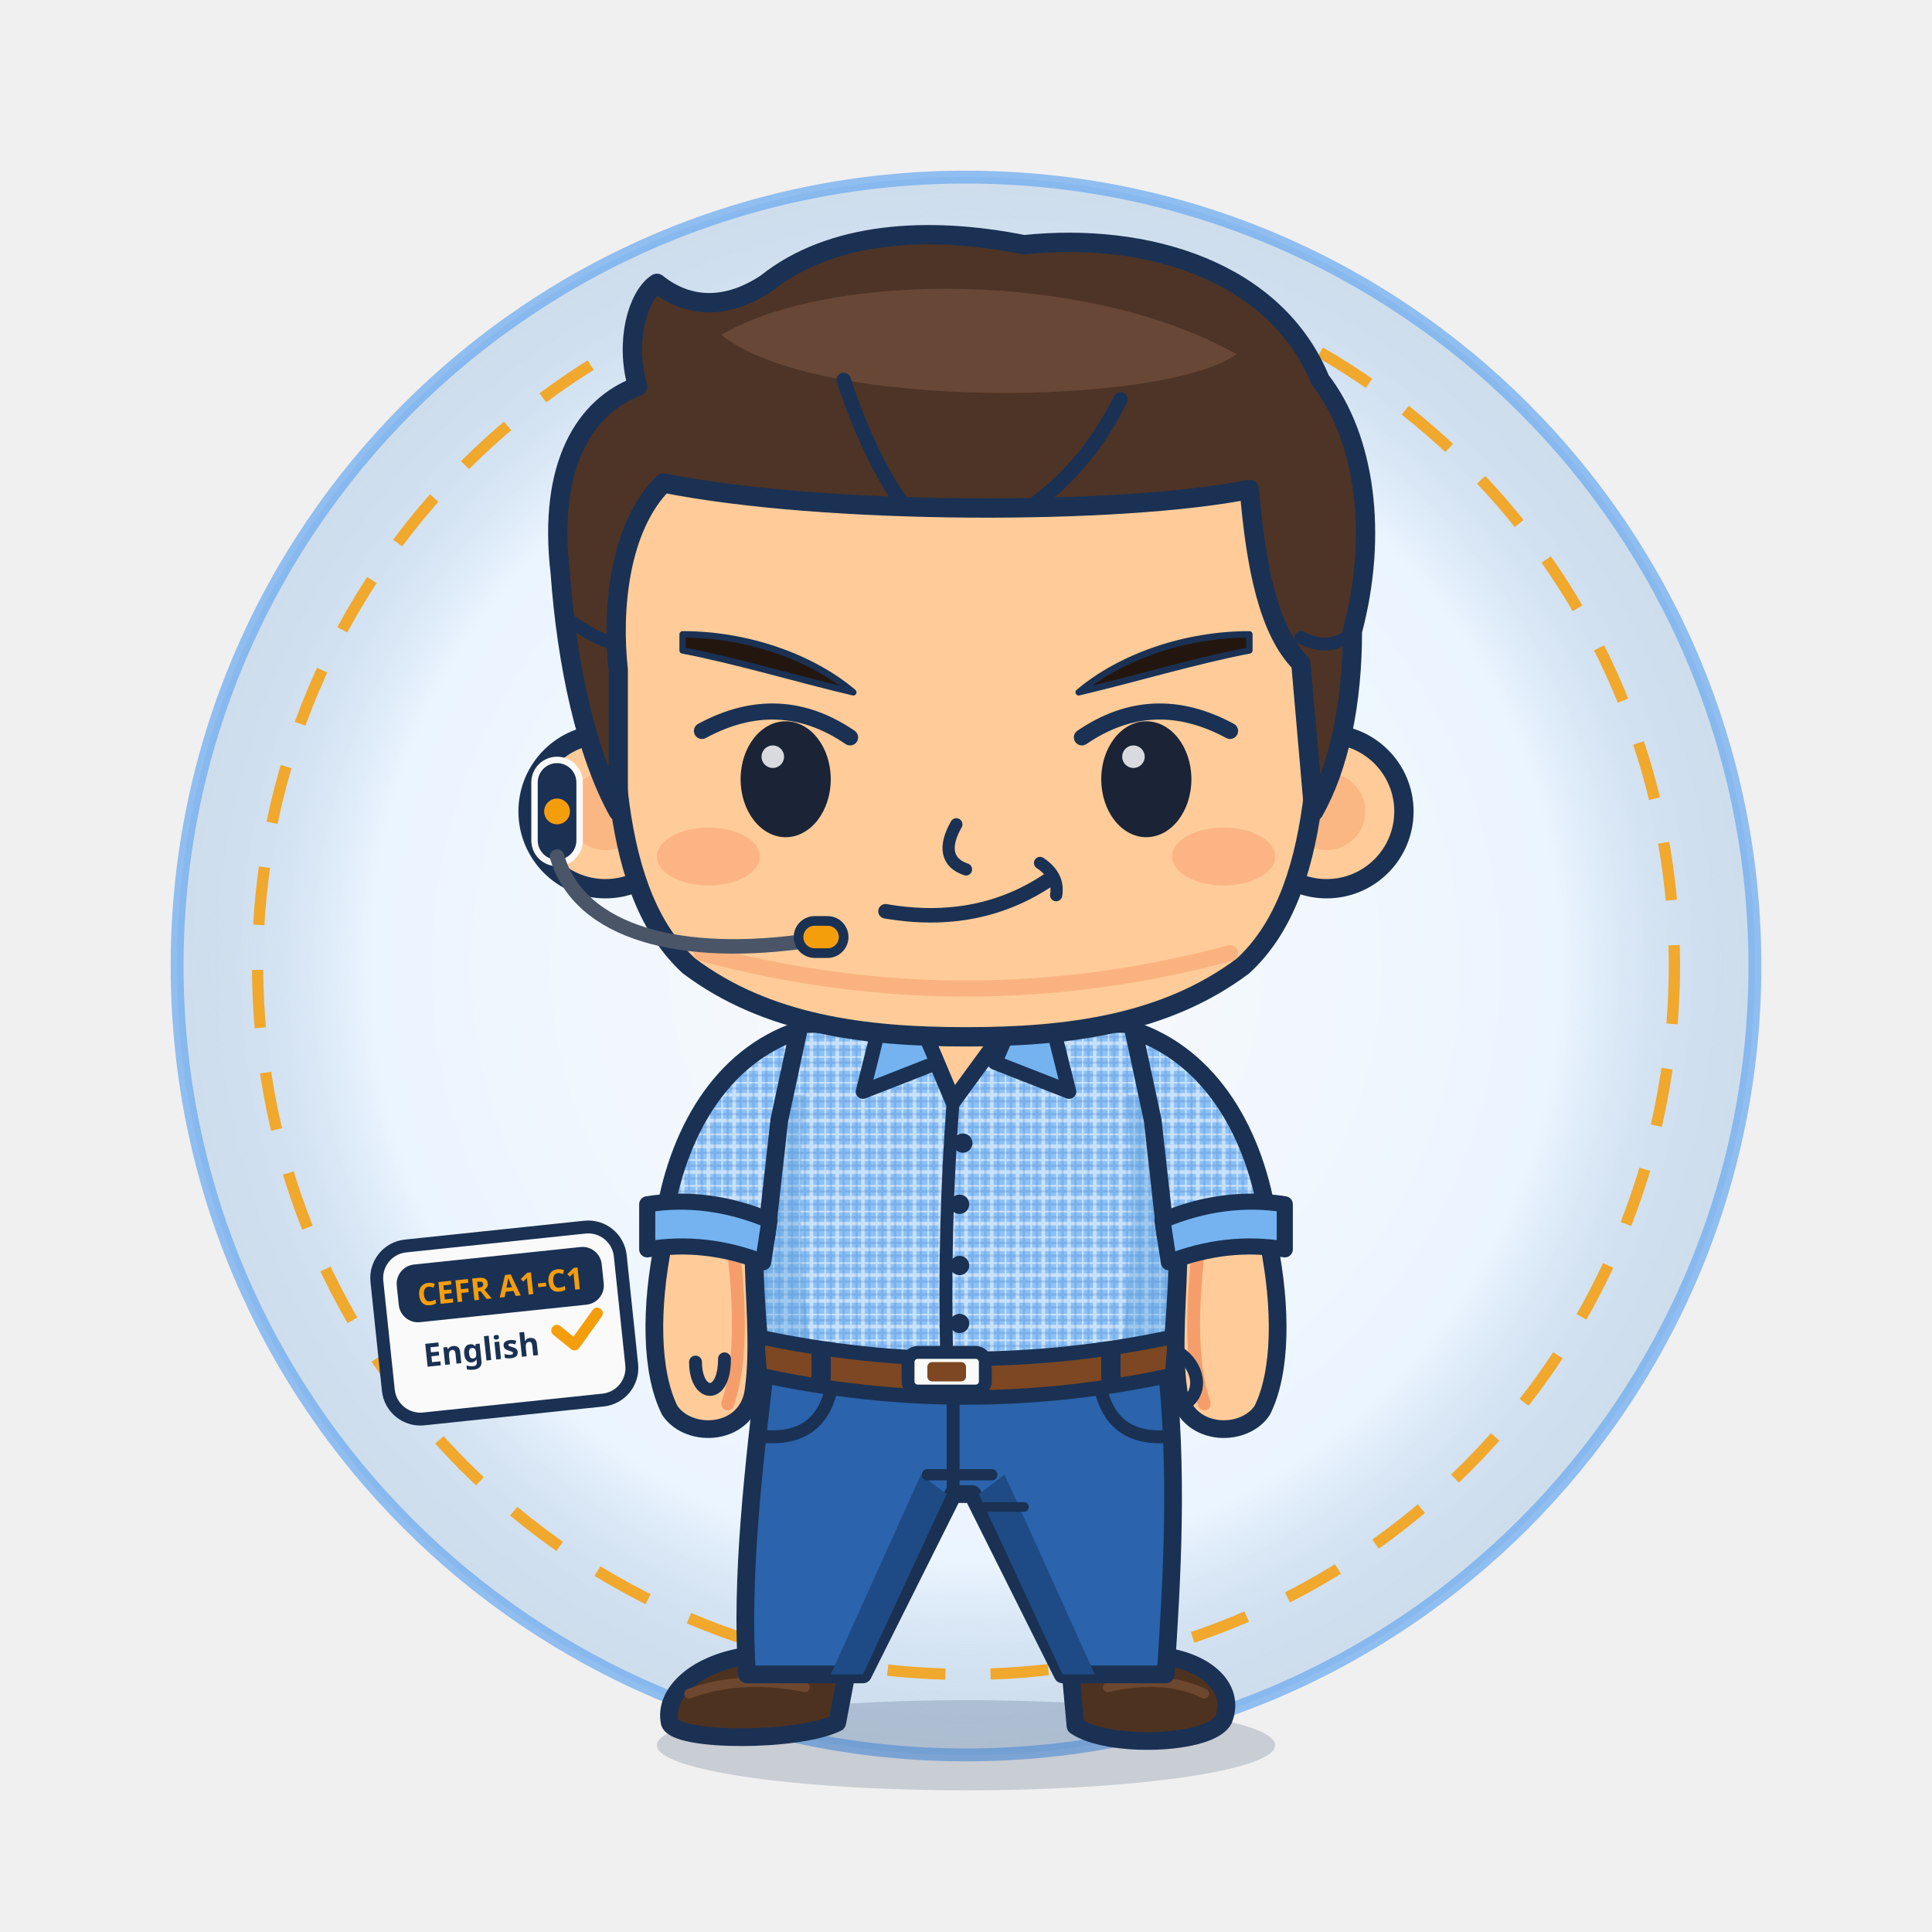
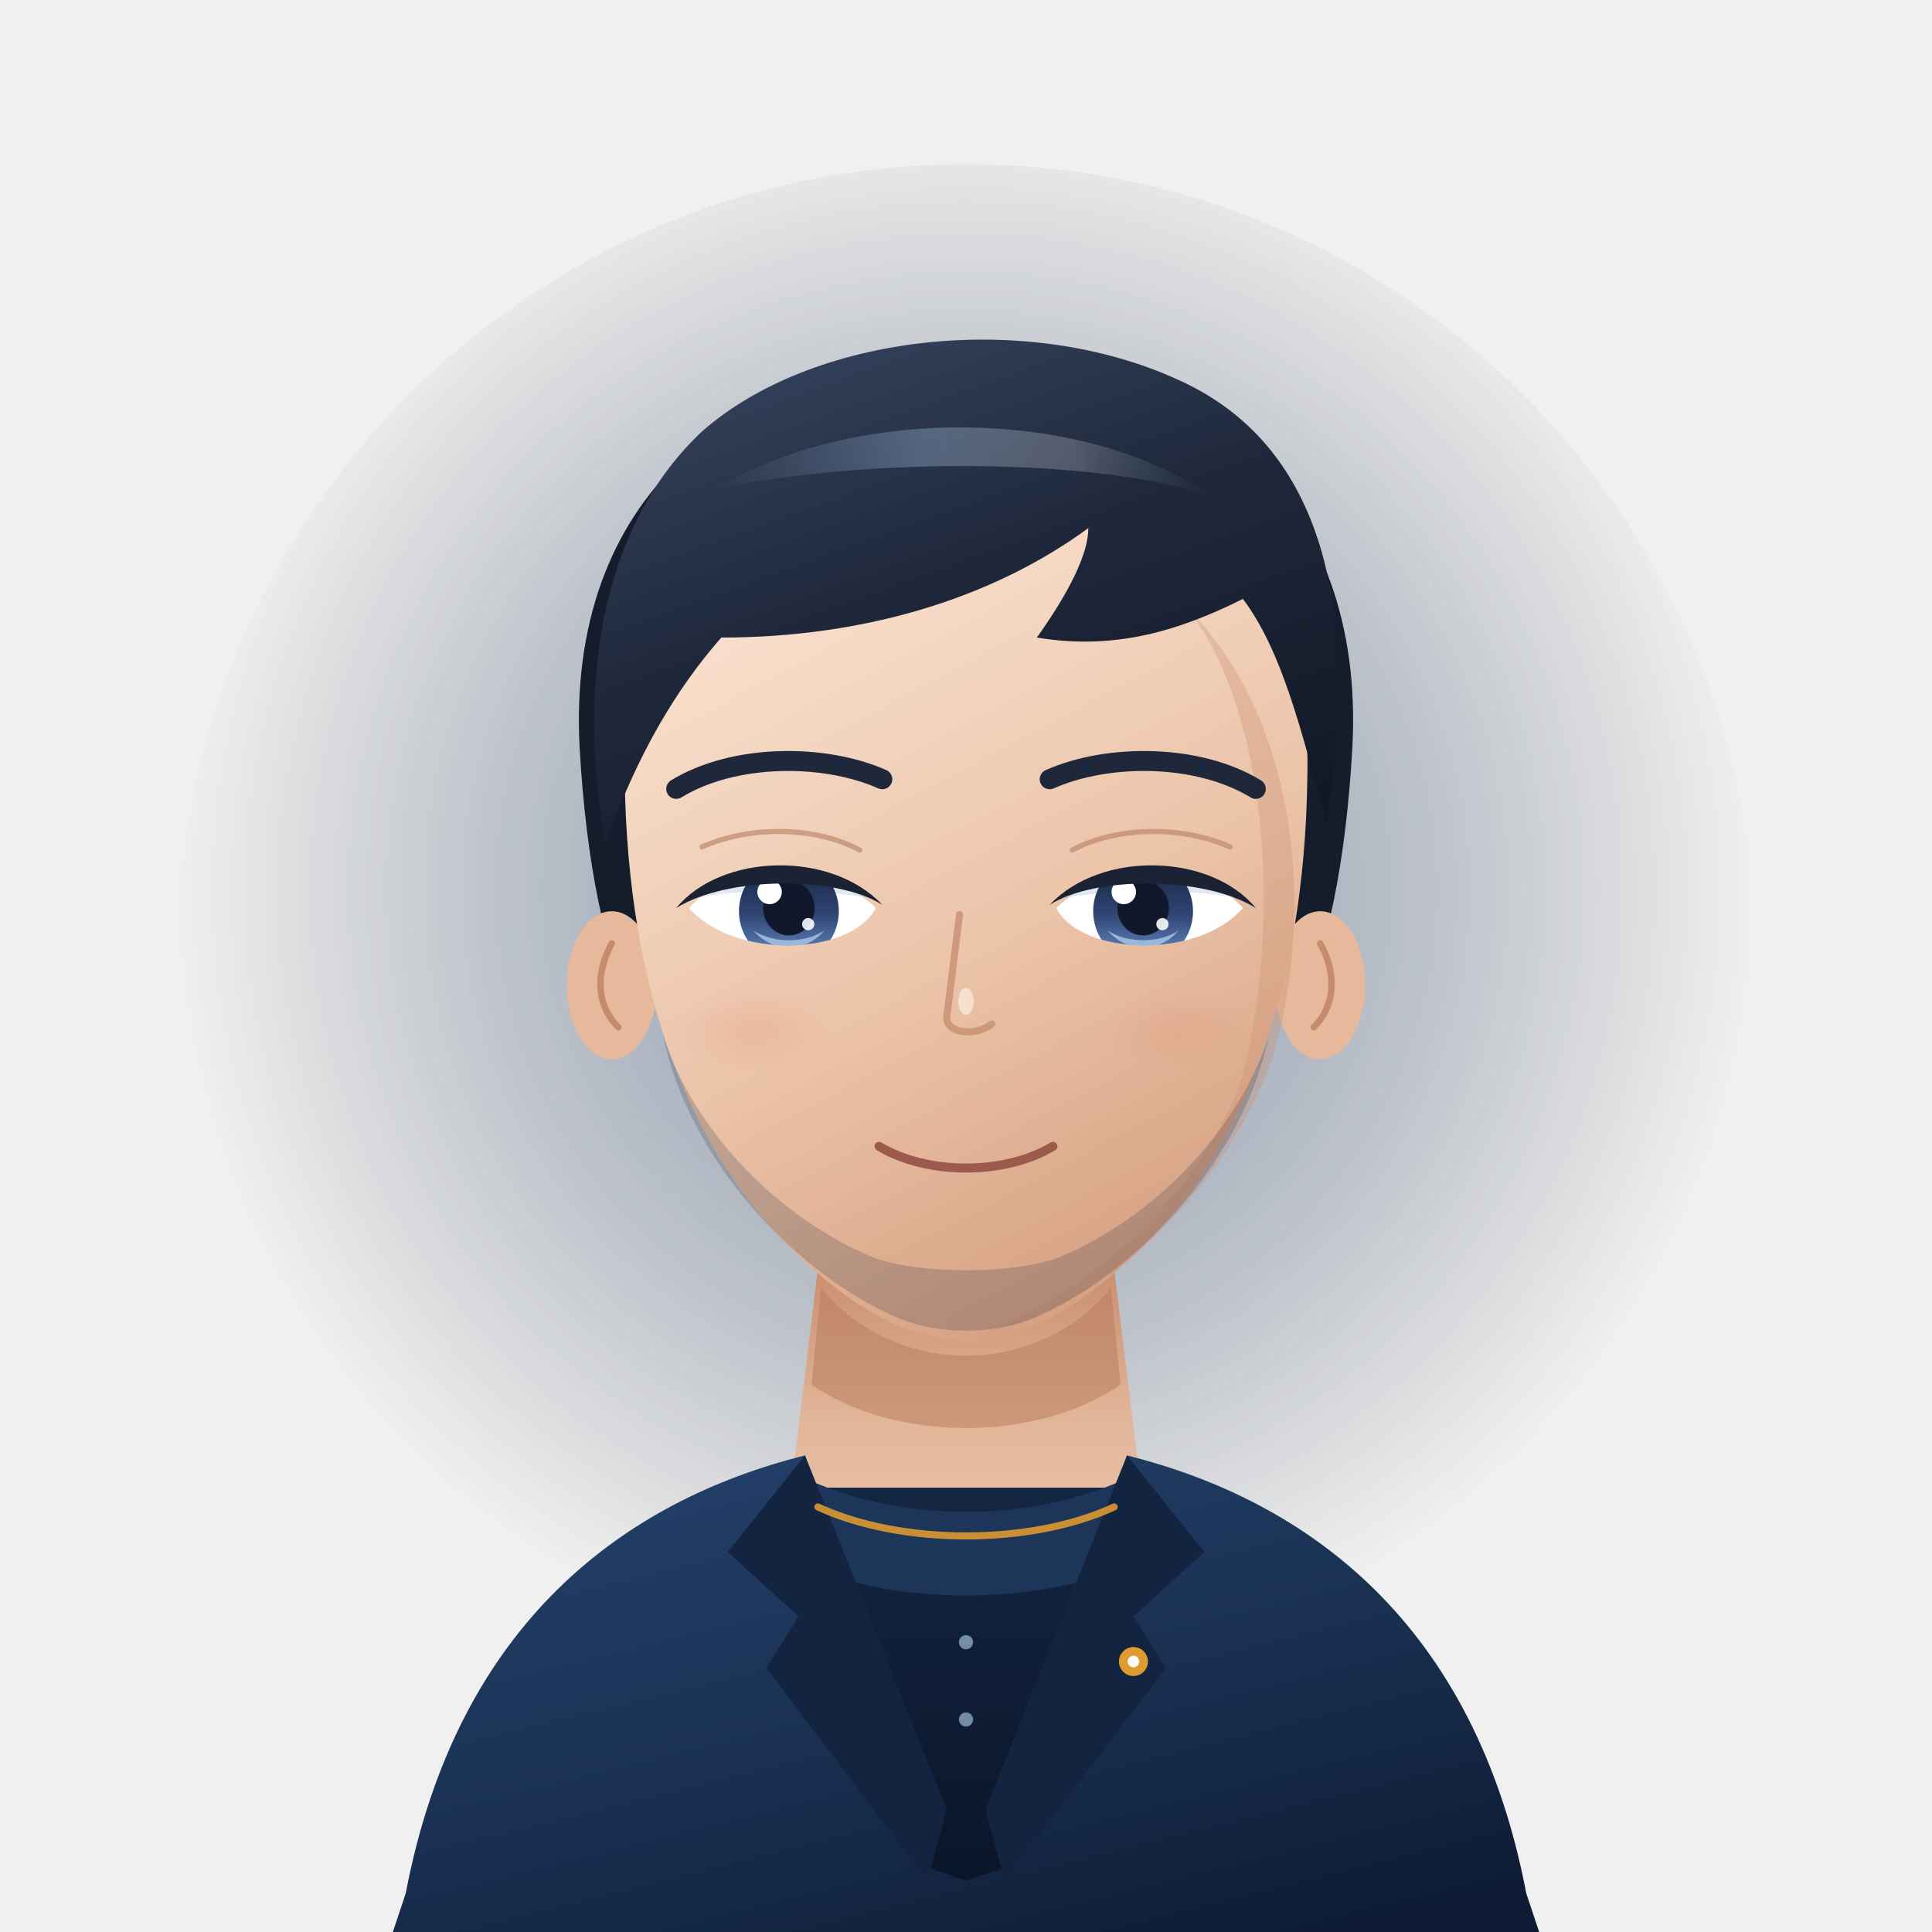
- <svg xmlns="http://www.w3.org/2000/svg" viewBox="0 0 600 600" width="100%" height="100%" role="img" aria-labelledby="ivan-title">
+ <svg xmlns="http://www.w3.org/2000/svg" viewBox="0 0 600 600" width="600" height="600" role="img" aria-label="Teacher Ivan Portrait">
  <defs>
-     <style>
-       .rig-layer {
-         transform-box: view-box;
-         transition: transform 0.25s ease-out, opacity 0.15s ease-in-out;
-       }
-       @keyframes auraPulse {
-         0%, 100% { transform: scale(1); opacity: 0.95; }
-         50% { transform: scale(1.03); opacity: 1; }
-       }
-       #bg-aura {
-         animation: auraPulse 3.5s ease-in-out infinite;
-       }
-     </style>
-     <pattern id="chambray-weave" width="8" height="8" patternUnits="userSpaceOnUse">
-       <rect width="8" height="8" fill="#8CC2F8" />
-       <path d="M 0 0 L 8 0 M 0 4 L 8 4 M 0 0 L 0 8 M 4 0 L 4 8" stroke="#FAFAFA" stroke-width="1.1" stroke-opacity="0.55" />
-       <path d="M 2 0 L 2 8 M 6 0 L 6 8 M 0 2 L 8 2 M 0 6 L 8 6" stroke="#285EA8" stroke-width="0.7" stroke-opacity="0.18" />
-     </pattern>
-     <radialGradient id="ivan-aura-grad" cx="50%" cy="50%" r="50%">
-       <stop offset="0%" stop-color="#FAFAFA" stop-opacity="1" />
-       <stop offset="75%" stop-color="#EBF5FF" stop-opacity="1" />
-       <stop offset="100%" stop-color="#A7C7E7" stop-opacity="0.45" />
+     <radialGradient id="ivan-bg-glow" cx="50%" cy="46%" r="50%">
+       <stop offset="0%" stop-color="#2B4B7C" stop-opacity="0.54" />
+       <stop offset="58%" stop-color="#1A3153" stop-opacity="0.24" />
+       <stop offset="100%" stop-color="#091326" stop-opacity="0" />
    </radialGradient>
+     <linearGradient id="ivan-skin" x1="34%" y1="12%" x2="68%" y2="95%">
+       <stop offset="0%" stop-color="#F8DFCC" />
+       <stop offset="55%" stop-color="#EBC3A8" />
+       <stop offset="100%" stop-color="#D7A183" />
+     </linearGradient>
+     <linearGradient id="ivan-neck-grad" x1="50%" y1="0%" x2="50%" y2="100%">
+       <stop offset="0%" stop-color="#C98E70" />
+       <stop offset="48%" stop-color="#E2B598" />
+       <stop offset="100%" stop-color="#ECC7AE" />
+     </linearGradient>
+     <radialGradient id="ivan-blush" cx="50%" cy="50%" r="50%">
+       <stop offset="0%" stop-color="#DE8A74" stop-opacity="0.22" />
+       <stop offset="100%" stop-color="#DE8A74" stop-opacity="0" />
+     </radialGradient>
+     <linearGradient id="ivan-hair-main" x1="25%" y1="0%" x2="78%" y2="100%">
+       <stop offset="0%" stop-color="#35425C" />
+       <stop offset="45%" stop-color="#1F283B" />
+       <stop offset="100%" stop-color="#121826" />
+     </linearGradient>
+     <linearGradient id="ivan-hair-ribbon" x1="0%" y1="0%" x2="100%" y2="0%">
+       <stop offset="0%" stop-color="#A7C7E7" stop-opacity="0" />
+       <stop offset="42%" stop-color="#A7C7E7" stop-opacity="0.34" />
+       <stop offset="72%" stop-color="#FAFAFA" stop-opacity="0.22" />
+       <stop offset="100%" stop-color="#A7C7E7" stop-opacity="0" />
+     </linearGradient>
+     <linearGradient id="ivan-blazer-grad" x1="20%" y1="0%" x2="80%" y2="100%">
+       <stop offset="0%" stop-color="#23406A" />
+       <stop offset="50%" stop-color="#1A3153" />
+       <stop offset="100%" stop-color="#0D1C34" />
+     </linearGradient>
+     <linearGradient id="ivan-henley-grad" x1="50%" y1="0%" x2="50%" y2="100%">
+       <stop offset="0%" stop-color="#132642" />
+       <stop offset="100%" stop-color="#091326" />
+     </linearGradient>
+     <linearGradient id="ivan-iris-grad" x1="50%" y1="0%" x2="50%" y2="100%">
+       <stop offset="0%" stop-color="#18223D" />
+       <stop offset="52%" stop-color="#2E4472" />
+       <stop offset="85%" stop-color="#5978B0" />
+       <stop offset="100%" stop-color="#A7C7E7" />
+     </linearGradient>
+     <clipPath id="ivan-left-eye-clip">
+       <path d="M214 282 C226 268, 258 268, 272 282 C264 297, 228 298, 214 282 Z" />
+     </clipPath>
+     <clipPath id="ivan-right-eye-clip">
+       <path d="M328 282 C342 268, 374 268, 386 282 C372 298, 336 297, 328 282 Z" />
+     </clipPath>
  </defs>
-   <g id="bg-aura" class="rig-layer" transform-origin="300 320" style="transform-origin: 300px 320px;">
-     <circle cx="300" cy="300" r="245" fill="url(#ivan-aura-grad)" stroke="#68A8F0" stroke-width="4" stroke-opacity="0.7" />
-     <circle cx="300" cy="300" r="220" fill="none" stroke="#F59E0B" stroke-width="3.5" stroke-dasharray="18 14" stroke-opacity="0.85" />
-     <ellipse cx="300" cy="542" rx="96" ry="14" fill="#1A3153" fill-opacity="0.18" />
-   </g>
-   <g id="torso" class="rig-layer" transform-origin="300 430" style="transform-origin: 300px 430px;">
-     <g id="shoes">
-       <path d="M 234 514 C 216 516 206 526 208 535 C 210 541 248 541 260 535 L 264 514 Z" fill="#4E3220" stroke="#1A3153" stroke-width="5.5" stroke-linejoin="round" />
-       <path d="M 214 526 Q 230 520 250 524" fill="none" stroke="#6E4730" stroke-width="3" stroke-linecap="round" />
-       <path d="M 332 514 L 334 536 C 344 543 376 542 380 534 C 384 524 374 515 358 514 Z" fill="#4E3220" stroke="#1A3153" stroke-width="5.5" stroke-linejoin="round" />
-       <path d="M 344 524 Q 362 520 374 526" fill="none" stroke="#6E4730" stroke-width="3" stroke-linecap="round" />
+   <g id="avatar-root">
+     <g id="bg-aura">
+       <circle cx="300" cy="296" r="245" fill="url(#ivan-bg-glow)" />
    </g>
-     <g id="jeans">
-       <path d="M 238 422 L 362 422 C 366 456 364 490 362 520 L 330 520 L 302 464 L 296 464 L 268 520 L 232 520 C 230 490 234 456 238 422 Z" fill="#2B63AC" stroke="#1A3153" stroke-width="5.5" stroke-linejoin="round" />
-       <path d="M 294 464 L 268 520 L 258 520 L 286 458 Z" fill="#1E4B85" />
-       <path d="M 304 464 L 330 520 L 340 520 L 312 458 Z" fill="#1E4B85" />
-       <path d="M 236 446 Q 254 448 258 432" fill="none" stroke="#1A3153" stroke-width="4" stroke-linecap="round" />
-       <path d="M 364 446 Q 346 448 342 432" fill="none" stroke="#1A3153" stroke-width="4" stroke-linecap="round" />
-       <line x1="296" y1="434" x2="296" y2="462" stroke="#1A3153" stroke-width="4" stroke-linecap="round" />
-       <line x1="288" y1="458" x2="308" y2="458" stroke="#1A3153" stroke-width="3.5" stroke-linecap="round" />
-       <line x1="306" y1="468" x2="318" y2="468" stroke="#1A3153" stroke-width="3" stroke-linecap="round" />
+     <g id="hair-back">
+       <path d="M180 232 C176 156, 226 112, 300 112 C374 112, 424 156, 420 232 C418 268, 412 296, 404 312 L196 312 C188 296, 182 268, 180 232 Z" fill="#151C2C" />
    </g>
-     <path d="M 276 310 L 324 310 L 320 348 L 280 348 Z" fill="#FFCC99" stroke="#1A3153" stroke-width="5" />
-     <path d="M 280 314 Q 300 326 320 314" fill="none" stroke="#F0A36A" stroke-width="4" />
-     <g id="shirt-body">
-       <path d="M 250 318 C 234 326 232 372 236 420 Q 300 432 364 420 C 368 372 366 326 350 318 Z" fill="url(#chambray-weave)" stroke="#1A3153" stroke-width="5.5" stroke-linejoin="round" />
-       <path d="M 240 340 C 236 368 236 396 239 418 L 252 420 C 248 394 248 366 250 340 Z" fill="#5B9BD5" fill-opacity="0.35" />
-       <path d="M 360 340 C 364 368 364 396 361 418 L 348 420 C 352 394 352 366 350 340 Z" fill="#5B9BD5" fill-opacity="0.35" />
-       <polygon points="285,316 296,342 315,316" fill="#FFCC99" stroke="#1A3153" stroke-width="5" stroke-linejoin="round" />
-       <polygon points="274,315 268,339 291,330 285,316" fill="#74B3F0" stroke="#1A3153" stroke-width="4.5" stroke-linejoin="round" />
-       <polygon points="326,315 332,339 309,330 315,316" fill="#74B3F0" stroke="#1A3153" stroke-width="4.5" stroke-linejoin="round" />
-       <path d="M 296 342 Q 293 382 294 422" fill="none" stroke="#1A3153" stroke-width="4" stroke-linecap="round" />
-       <circle cx="299" cy="355" r="3" fill="#1A3153" />
-       <circle cx="298" cy="374" r="3" fill="#1A3153" />
-       <circle cx="298" cy="393" r="3" fill="#1A3153" />
-       <circle cx="298" cy="411" r="3" fill="#1A3153" />
+     <g id="torso-group">
+       <path d="M254 394 L346 394 L356 476 C334 494, 266 494, 244 476 Z" fill="url(#ivan-neck-grad)" />
+       <g id="neck-shadow">
+         <path d="M255 400 C278 428, 322 428, 345 400 L348 430 C322 448, 278 448, 252 430 Z" fill="#B67B5F" opacity="0.52" />
+       </g>
+       <path d="M240 462 L360 462 L352 600 L248 600 Z" fill="url(#ivan-henley-grad)" />
+       <path d="M244 456 C276 474, 324 474, 356 456 L346 488 C318 498, 282 498, 254 488 Z" fill="#1C3559" />
+       <path d="M126 588 C142 504, 194 466, 250 452 L288 580 L300 584 L312 580 L350 452 C406 466, 458 504, 474 588 L478 600 L122 600 Z" fill="url(#ivan-blazer-grad)" />
+       <path d="M250 452 L226 482 L248 502 L238 518 L288 584 L294 562 Z" fill="#12243F" />
+       <path d="M350 452 L374 482 L352 502 L362 518 L312 584 L306 562 Z" fill="#12243F" />
+       <g id="outfit-details">
+         <path d="M254 468 C280 480, 320 480, 346 468" fill="none" stroke="#E09B30" stroke-width="2.2" stroke-linecap="round" opacity="0.88" />
+         <circle cx="352" cy="516" r="4.5" fill="#E09B30" />
+         <circle cx="352" cy="516" r="1.8" fill="#FAFAFA" />
+         <circle cx="300" cy="510" r="2.2" fill="#A7C7E7" opacity="0.65" />
+         <circle cx="300" cy="534" r="2.2" fill="#A7C7E7" opacity="0.65" />
+       </g>
    </g>
-     <g id="belt">
-       <path d="M 235 415 Q 300 429 365 415 L 364 427 Q 300 441 236 427 Z" fill="#7C4722" stroke="#1A3153" stroke-width="4.5" stroke-linejoin="round" />
-       <rect x="252" y="417" width="6" height="13" rx="2" fill="#1A3153" />
-       <rect x="342" y="417" width="6" height="13" rx="2" fill="#1A3153" />
-       <rect x="282" y="420" width="24" height="12" rx="3" fill="#FAFAFA" stroke="#1A3153" stroke-width="4" />
-       <rect x="288" y="423" width="12" height="6" rx="1.5" fill="#7C4722" />
-     </g>
-   </g>
-   <g id="left-arm-prop" class="rig-layer" transform-origin="242 332" style="transform-origin: 242px 332px;">
-     <path d="M 206 386 C 202 406 202 426 208 438 C 214 447 232 446 234 432 C 236 418 234 402 234 388 Z" fill="#FFCC99" stroke="#1A3153" stroke-width="5.5" stroke-linejoin="round" />
-     <path d="M 228 390 C 230 408 230 424 226 436" fill="none" stroke="#F59E6C" stroke-width="4" stroke-linecap="round" />
-     <path d="M 216 423 C 216 434 225 435 225 422" fill="none" stroke="#1A3153" stroke-width="4" stroke-linecap="round" />
-     <path d="M 248 320 C 224 328 210 352 206 380 L 238 384 L 242 348 Z" fill="url(#chambray-weave)" stroke="#1A3153" stroke-width="5.5" stroke-linejoin="round" />
-     <path d="M 201 374 Q 220 371 239 379 L 237 392 Q 219 385 201 388 Z" fill="#74B3F0" stroke="#1A3153" stroke-width="5" stroke-linejoin="round" />
-     <g transform="translate(116, 388) rotate(-6)">
-       <rect x="0" y="0" width="76" height="54" rx="10" fill="#FAFAFA" stroke="#1A3153" stroke-width="4" />
-       <rect x="6" y="6" width="64" height="18" rx="6" fill="#1A3153" />
-       <text x="38" y="19" text-anchor="middle" font-family="Montserrat, sans-serif" font-weight="800" font-size="9.5" fill="#F59E0B">CEFR A1-C1</text>
-       <text x="12" y="38" font-family="Montserrat, sans-serif" font-weight="700" font-size="10" fill="#1A3153">English</text>
-       <path d="M 54 31 L 59 36 L 67 27" fill="none" stroke="#F59E0B" stroke-width="3.5" stroke-linecap="round" stroke-linejoin="round" />
-     </g>
-   </g>
-   <g id="right-arm-gesture" class="rig-layer" transform-origin="358 332" style="transform-origin: 358px 332px;">
-     <path d="M 394 386 C 398 406 398 426 392 438 C 386 447 368 446 366 432 C 364 418 366 402 366 388 Z" fill="#FFCC99" stroke="#1A3153" stroke-width="5.5" stroke-linejoin="round" />
-     <path d="M 372 390 C 370 408 370 424 374 436" fill="none" stroke="#F59E6C" stroke-width="4" stroke-linecap="round" />
-     <path d="M 366 420 C 372 424 374 432 368 436" fill="none" stroke="#1A3153" stroke-width="4" stroke-linecap="round" />
-     <path d="M 352 320 C 376 328 390 352 394 380 L 362 384 L 358 348 Z" fill="url(#chambray-weave)" stroke="#1A3153" stroke-width="5.5" stroke-linejoin="round" />
-     <path d="M 361 379 Q 380 371 399 374 L 399 388 Q 381 385 363 392 Z" fill="#74B3F0" stroke="#1A3153" stroke-width="5" stroke-linejoin="round" />
-   </g>
-   <g id="head-group" class="rig-layer" transform-origin="300 310" style="transform-origin: 300px 310px;">
-     <g id="ears">
-       <circle cx="188" cy="252" r="24" fill="#FFCC99" stroke="#1A3153" stroke-width="6" />
-       <circle cx="188" cy="252" r="12" fill="#F59E6C" fill-opacity="0.45" />
-       <circle cx="412" cy="252" r="24" fill="#FFCC99" stroke="#1A3153" stroke-width="6" />
-       <circle cx="412" cy="252" r="12" fill="#F59E6C" fill-opacity="0.45" />
-     </g>
-     <path d="M 192 170 C 188 232 190 278 214 300 C 238 318 268 322 300 322 C 332 322 362 318 386 300 C 410 278 412 232 408 170 C 404 130 360 116 300 116 C 240 116 196 130 192 170 Z" fill="#FFCC99" stroke="#1A3153" stroke-width="6" stroke-linejoin="round" />
-     <path d="M 218 296 Q 300 318 382 296" fill="none" stroke="#F59E6C" stroke-width="5" stroke-linecap="round" stroke-opacity="0.55" />
-     <ellipse cx="220" cy="266" rx="16" ry="9" fill="#F58258" fill-opacity="0.32" />
-     <ellipse cx="380" cy="266" rx="16" ry="9" fill="#F58258" fill-opacity="0.32" />
-     <g id="hair">
-       <path d="M 192 252                C 182 234 176 206 174 178                C 170 144 182 126 198 120                C 194 106 198 92 204 88                C 214 96 226 96 238 88                C 258 72 288 70 318 76                C 356 72 396 84 410 118                C 424 136 428 166 420 196                C 420 218 416 238 408 252                L 404 206                C 394 196 390 176 388 152                C 348 160 256 160 206 150                C 192 164 190 190 192 208                Z" fill="#4E3426" stroke="#1A3153" stroke-width="6" stroke-linejoin="round" />
-       <path d="M 224 104 C 258 84 338 84 384 110 C 362 126 254 128 224 104 Z" fill="#684736" />
-       <path d="M 262 118 Q 270 142 280 156" fill="none" stroke="#1A3153" stroke-width="4.5" stroke-linecap="round" />
-       <path d="M 348 124 Q 338 144 322 156" fill="none" stroke="#1A3153" stroke-width="4.5" stroke-linecap="round" />
-       <path d="M 176 192 Q 184 198 191 200" fill="none" stroke="#1A3153" stroke-width="4" stroke-linecap="round" />
-       <path d="M 404 198 Q 412 202 418 198" fill="none" stroke="#1A3153" stroke-width="4" stroke-linecap="round" />
-     </g>
-     <g id="eyebrows">
-       <path d="M 212 197 C 232 197 252 204 265 215 C 248 211 228 205 212 202 Z" fill="#23160F" stroke="#1A3153" stroke-width="2" stroke-linejoin="round" />
-       <path d="M 388 197 C 368 197 348 204 335 215 C 352 211 372 205 388 202 Z" fill="#23160F" stroke="#1A3153" stroke-width="2" stroke-linejoin="round" />
-     </g>
-     <g id="eyes-open" class="rig-layer" transform-origin="300 240" style="transform-origin: 300px 240px;" opacity="1">
-       <path d="M 218 227 Q 242 214 264 229" fill="none" stroke="#1A3153" stroke-width="5" stroke-linecap="round" />
-       <ellipse cx="244" cy="242" rx="14" ry="18" fill="#1A2436" />
-       <circle cx="240" cy="235" r="3.5" fill="#FAFAFA" fill-opacity="0.85" />
-       <path d="M 336 229 Q 358 214 382 227" fill="none" stroke="#1A3153" stroke-width="5" stroke-linecap="round" />
-       <ellipse cx="356" cy="242" rx="14" ry="18" fill="#1A2436" />
-       <circle cx="352" cy="235" r="3.5" fill="#FAFAFA" fill-opacity="0.85" />
-     </g>
-     <g id="eyes-blink" class="rig-layer" transform-origin="300 240" style="transform-origin: 300px 240px;" opacity="0">
-       <path d="M 222 244 Q 244 256 264 244" fill="none" stroke="#1A3153" stroke-width="5.5" stroke-linecap="round" />
-       <path d="M 336 244 Q 356 256 378 244" fill="none" stroke="#1A3153" stroke-width="5.5" stroke-linecap="round" />
-     </g>
-     <path d="M 297 256 C 293 263 294 268 300 270" fill="none" stroke="#1A3153" stroke-width="3.8" stroke-linecap="round" />
-     <g id="mouth-smile" class="rig-layer" transform-origin="300 280" style="transform-origin: 300px 280px;" opacity="1">
-       <path d="M 275 283 Q 304 288 326 273" fill="none" stroke="#1A3153" stroke-width="4.5" stroke-linecap="round" />
-       <path d="M 323 268 Q 329 272 328 278" fill="none" stroke="#1A3153" stroke-width="3.8" stroke-linecap="round" />
-     </g>
-     <g id="mouth-idle" class="rig-layer" transform-origin="300 280" style="transform-origin: 300px 280px;" opacity="0">
-       <path d="M 284 283 Q 300 287 316 281" fill="none" stroke="#1A3153" stroke-width="4.5" stroke-linecap="round" />
-     </g>
-     <g id="mouth-talk-open" class="rig-layer" transform-origin="300 280" style="transform-origin: 300px 280px;" opacity="0">
-       <path d="M 280 278 Q 300 275 320 278 C 322 294 312 302 300 302 C 288 302 278 294 280 278 Z" fill="#1A3153" stroke="#1A3153" stroke-width="3.5" stroke-linejoin="round" />
-       <ellipse cx="300" cy="295" rx="10" ry="5" fill="#F06449" />
-     </g>
-     <g id="headset-mic">
-       <rect x="166" y="236" width="14" height="32" rx="7" fill="#1A3153" stroke="#FAFAFA" stroke-width="2" />
-       <circle cx="173" cy="252" r="4" fill="#F59E0B" />
-       <path d="M 173 266 C 180 290 212 298 252 292" fill="none" stroke="#4A5568" stroke-width="4.5" stroke-linecap="round" />
-       <rect x="248" y="286" width="14" height="10" rx="5" fill="#F59E0B" stroke="#1A3153" stroke-width="3" />
+     <g id="head-group">
+       <g id="ears-accessories">
+         <ellipse cx="190" cy="306" rx="14" ry="23" fill="#E6B89C" />
+         <path d="M190 293 C185 302, 185 312, 192 319" fill="none" stroke="#C58B6E" stroke-width="2" stroke-linecap="round" />
+         <ellipse cx="410" cy="306" rx="14" ry="23" fill="#E6B89C" />
+         <path d="M410 293 C415 302, 415 312, 408 319" fill="none" stroke="#C58B6E" stroke-width="2" stroke-linecap="round" />
+       </g>
+       <g id="face-base">
+         <path d="M194 242 C192 174, 238 138, 300 138 C362 138, 408 174, 406 242 C405 308, 386 358, 352 390 C332 409, 316 416, 300 416 C284 416, 268 409, 248 390 C214 358, 195 308, 194 242 Z" fill="url(#ivan-skin)" />
+         <path d="M368 188 C394 220, 398 286, 386 334 C374 368, 344 398, 306 414 C342 406, 378 372, 394 332 C408 290, 406 226, 368 188 Z" fill="#C98F73" opacity="0.34" />
+         <path d="M206 322 C214 360, 246 394, 276 408 C290 415, 310 415, 324 408 C354 394, 386 360, 394 322 C384 352, 358 378, 330 390 C316 396, 284 396, 270 390 C242 378, 216 352, 206 322 Z" fill="#2A3244" opacity="0.22" />
+         <ellipse cx="234" cy="320" rx="24" ry="13" fill="url(#ivan-blush)" />
+         <ellipse cx="366" cy="320" rx="24" ry="13" fill="url(#ivan-blush)" />
+         <path d="M298 284 L294 316 C294 321, 303 322, 308 318" fill="none" stroke="#C58B6E" stroke-width="2.2" stroke-linecap="round" opacity="0.75" />
+         <ellipse cx="300" cy="311" rx="2.4" ry="4.2" fill="#FFF7F0" opacity="0.58" />
+       </g>
+       <g id="eyes-group">
+         <g id="eye-left-sclera">
+           <path d="M214 282 C226 268, 258 268, 272 282 C264 297, 228 298, 214 282 Z" fill="#FFFFFF" />
+           <path d="M216 279 C228 271, 256 271, 270 279 C256 276, 228 276, 216 279 Z" fill="#CBD5E1" opacity="0.55" />
+         </g>
+         <g id="eye-right-sclera">
+           <path d="M328 282 C342 268, 374 268, 386 282 C372 298, 336 297, 328 282 Z" fill="#FFFFFF" />
+           <path d="M330 279 C344 271, 372 271, 384 279 C372 276, 344 276, 330 279 Z" fill="#CBD5E1" opacity="0.55" />
+         </g>
+         <g clip-path="url(#ivan-left-eye-clip)">
+           <g id="eye-left-iris">
+             <ellipse cx="245" cy="283" rx="15.5" ry="16" fill="url(#ivan-iris-grad)" />
+             <ellipse cx="245" cy="282" rx="8" ry="8.5" fill="#11182C" />
+             <path d="M234 289 C240 296, 250 296, 256 289 C250 293, 240 293, 234 289 Z" fill="#A7C7E7" opacity="0.82" />
+             <circle cx="239" cy="277" r="3.8" fill="#FFFFFF" />
+             <circle cx="251" cy="287" r="1.9" fill="#FFFFFF" opacity="0.88" />
+           </g>
+         </g>
+         <g clip-path="url(#ivan-right-eye-clip)">
+           <g id="eye-right-iris">
+             <ellipse cx="355" cy="283" rx="15.5" ry="16" fill="url(#ivan-iris-grad)" />
+             <ellipse cx="355" cy="282" rx="8" ry="8.5" fill="#11182C" />
+             <path d="M344 289 C350 296, 360 296, 366 289 C360 293, 350 293, 344 289 Z" fill="#A7C7E7" opacity="0.82" />
+             <circle cx="349" cy="277" r="3.8" fill="#FFFFFF" />
+             <circle cx="361" cy="287" r="1.9" fill="#FFFFFF" opacity="0.88" />
+           </g>
+         </g>
+         <g id="eyelids-open" opacity="1">
+           <path d="M210 282 C224 265, 258 264, 274 281 C260 272, 226 272, 210 282 Z" fill="#1A2233" />
+           <path d="M218 263 C234 256, 254 257, 267 264" fill="none" stroke="#BA8266" stroke-width="1.6" stroke-linecap="round" opacity="0.65" />
+           <path d="M390 282 C376 265, 342 264, 326 281 C340 272, 374 272, 390 282 Z" fill="#1A2233" />
+           <path d="M382 263 C366 256, 346 257, 333 264" fill="none" stroke="#BA8266" stroke-width="1.6" stroke-linecap="round" opacity="0.65" />
+         </g>
+         <g id="eyelids-relaxed" opacity="0">
+           <path d="M210 281 C224 271, 258 271, 274 281 L274 266 L210 266 Z" fill="#EBC3A8" />
+           <path d="M210 281 C224 273, 258 273, 274 281" fill="none" stroke="#1A2233" stroke-width="3.8" stroke-linecap="round" />
+           <path d="M326 281 C342 271, 376 271, 390 281 L390 266 L326 266 Z" fill="#EBC3A8" />
+           <path d="M326 281 C342 273, 376 273, 390 281" fill="none" stroke="#1A2233" stroke-width="3.8" stroke-linecap="round" />
+         </g>
+         <g id="eyelids-blink" opacity="0">
+           <rect x="208" y="264" width="72" height="40" rx="16" fill="#EBC3A8" />
+           <path d="M213 286 C228 293, 256 293, 272 285" fill="none" stroke="#1A2233" stroke-width="3.4" stroke-linecap="round" />
+           <rect x="320" y="264" width="72" height="40" rx="16" fill="#EBC3A8" />
+           <path d="M328 285 C344 293, 372 293, 387 286" fill="none" stroke="#1A2233" stroke-width="3.4" stroke-linecap="round" />
+         </g>
+       </g>
+       <g id="eyebrows-left">
+         <path d="M210 245 C228 234, 256 234, 274 242" fill="none" stroke="#1F283B" stroke-width="6.2" stroke-linecap="round" />
+       </g>
+       <g id="eyebrows-right">
+         <path d="M326 242 C344 234, 372 234, 390 245" fill="none" stroke="#1F283B" stroke-width="6.2" stroke-linecap="round" />
+       </g>
+       <g id="mouth-visemes">
+         <g id="mouth-rest" opacity="1">
+           <path d="M273 356 C288 365, 312 365, 327 356" fill="none" stroke="#9B5A4C" stroke-width="2.8" stroke-linecap="round" />
+         </g>
+         <g id="mouth-parted" opacity="0">
+           <path d="M276 355 C290 350, 310 350, 324 355 C316 365, 284 365, 276 355 Z" fill="#A6554E" />
+           <path d="M284 355 C294 353, 306 353, 316 355 C308 359, 292 359, 284 355 Z" fill="#FFFFFF" />
+         </g>
+         <g id="mouth-open-sm" opacity="0">
+           <path d="M274 354 C290 349, 310 349, 326 354 C318 369, 282 369, 274 354 Z" fill="#7D363B" />
+           <path d="M282 354 C294 352, 306 352, 318 354 L315 359 L285 359 Z" fill="#FFFFFF" />
+         </g>
+         <g id="mouth-open-md" opacity="0">
+           <path d="M273 352 C290 347, 310 347, 327 352 C322 375, 278 375, 273 352 Z" fill="#6F2B32" />
+           <path d="M281 352 C294 350, 306 350, 319 352 L316 358 L284 358 Z" fill="#FFFFFF" />
+           <ellipse cx="300" cy="370" rx="13" ry="5" fill="#C46664" />
+         </g>
+         <g id="mouth-open-lg" opacity="0">
+           <path d="M272 350 C290 344, 310 344, 328 350 C325 382, 275 382, 272 350 Z" fill="#5D222B" />
+           <path d="M280 350 C294 348, 306 348, 320 350 L317 357 L283 357 Z" fill="#FFFFFF" />
+           <ellipse cx="300" cy="374" rx="15" ry="6.5" fill="#C46262" />
+         </g>
+         <g id="mouth-smile" opacity="0">
+           <path d="M269 352 C285 372, 315 372, 331 352 C315 359, 285 359, 269 352 Z" fill="#FFFFFF" />
+           <path d="M269 352 C285 373, 315 373, 331 352" fill="none" stroke="#9B5A4C" stroke-width="2.5" stroke-linecap="round" />
+           <path d="M273 352 C290 357, 310 357, 327 352" fill="none" stroke="#B66B5E" stroke-width="1.6" stroke-linecap="round" />
+         </g>
+       </g>
+       <g id="hair-front-bangs">
+         <path d="M188 262 C180 218, 184 166, 218 134 C252 104, 318 96, 366 118 C406 136, 424 180, 412 256 C404 226, 398 202, 386 186 C366 196, 346 202, 322 198 C332 184, 338 172, 338 164 C308 186, 268 198, 224 198 C210 214, 198 234, 188 262 Z" fill="url(#ivan-hair-main)" />
+         <path d="M222 152 C264 126, 336 126, 376 154 C340 142, 268 142, 222 152 Z" fill="url(#ivan-hair-ribbon)" />
+       </g>
    </g>
  </g>
</svg>
